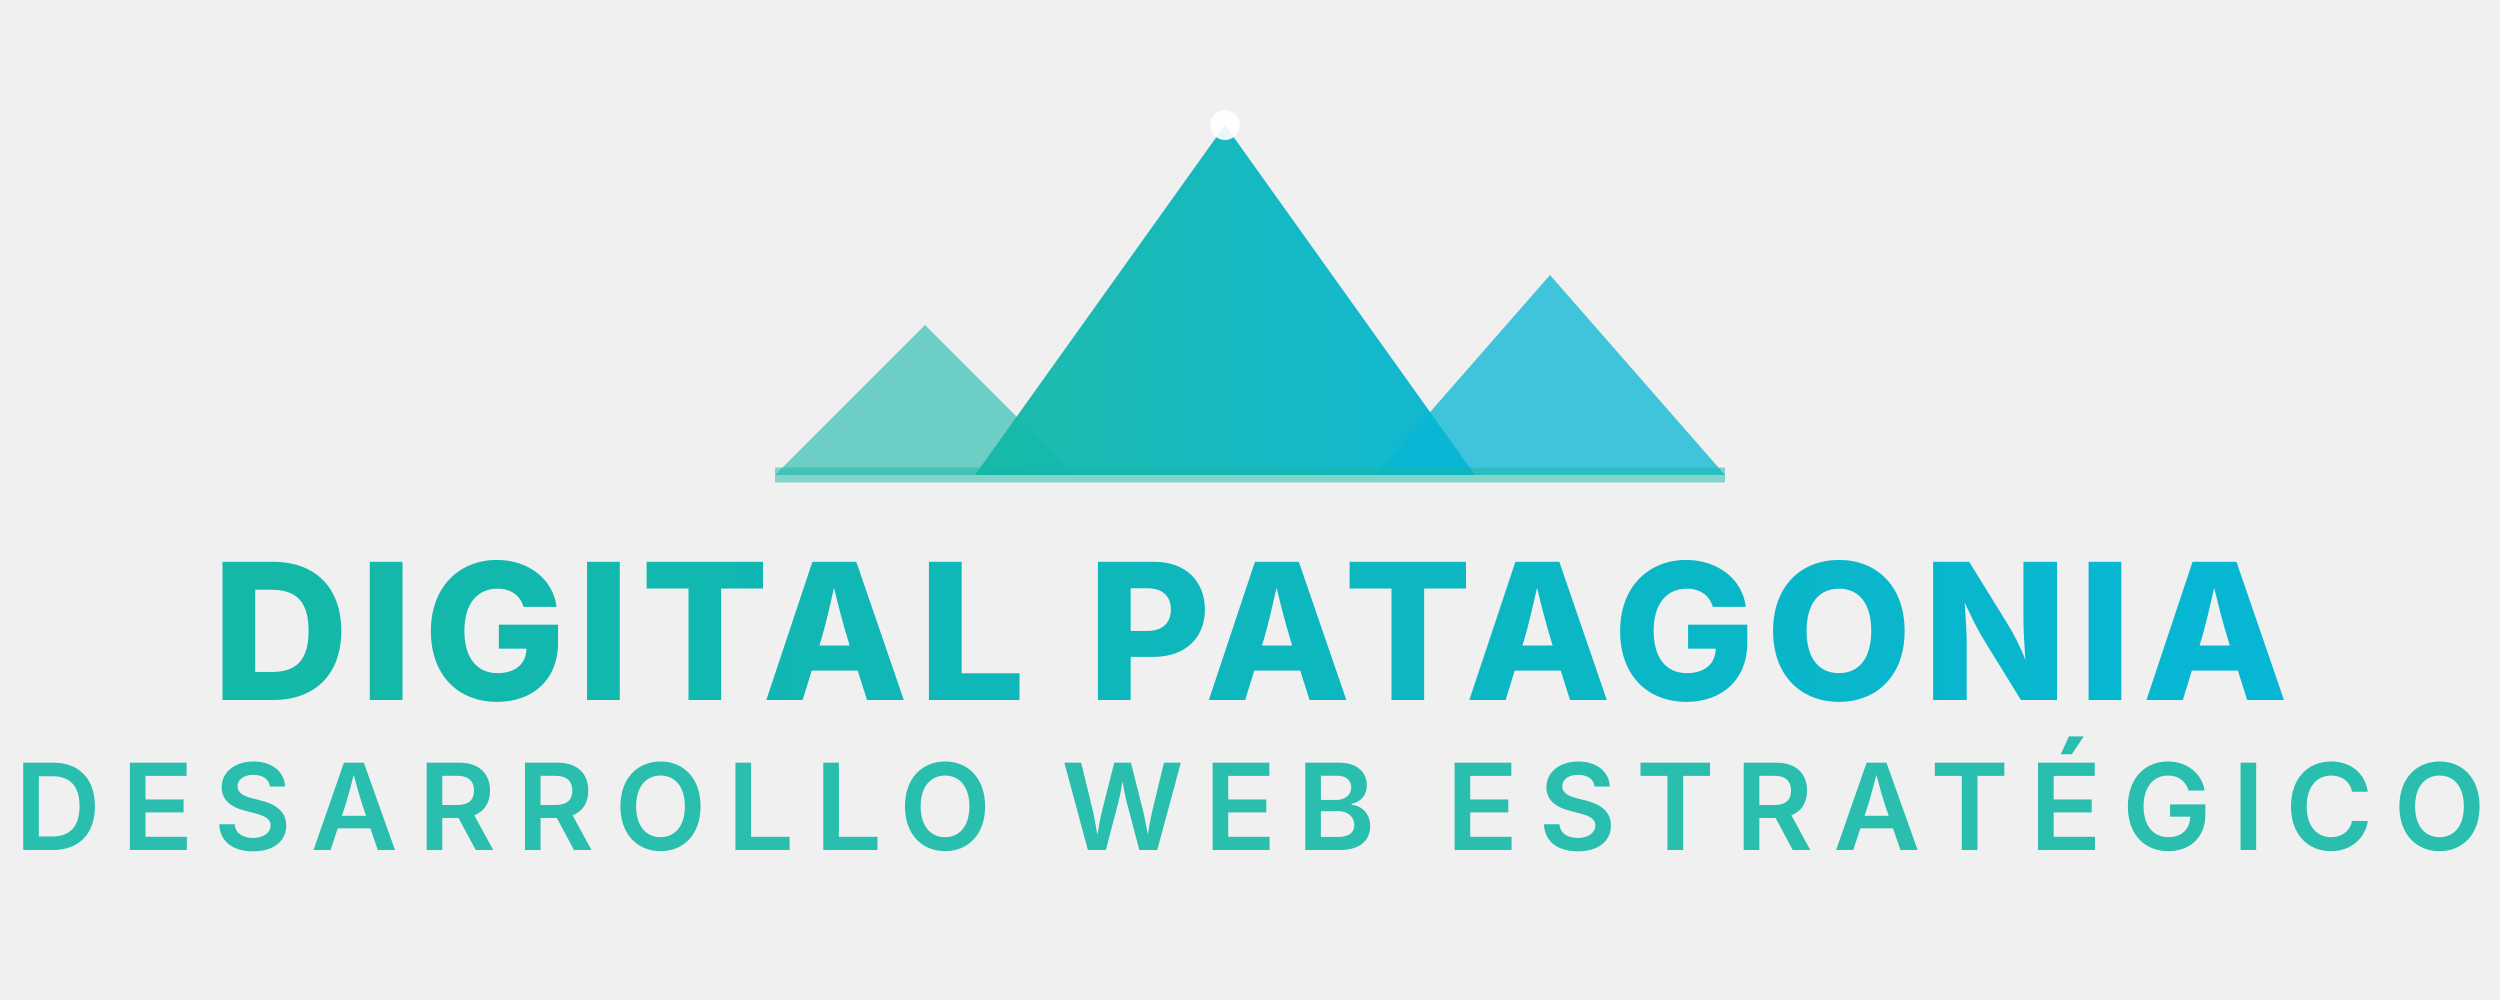
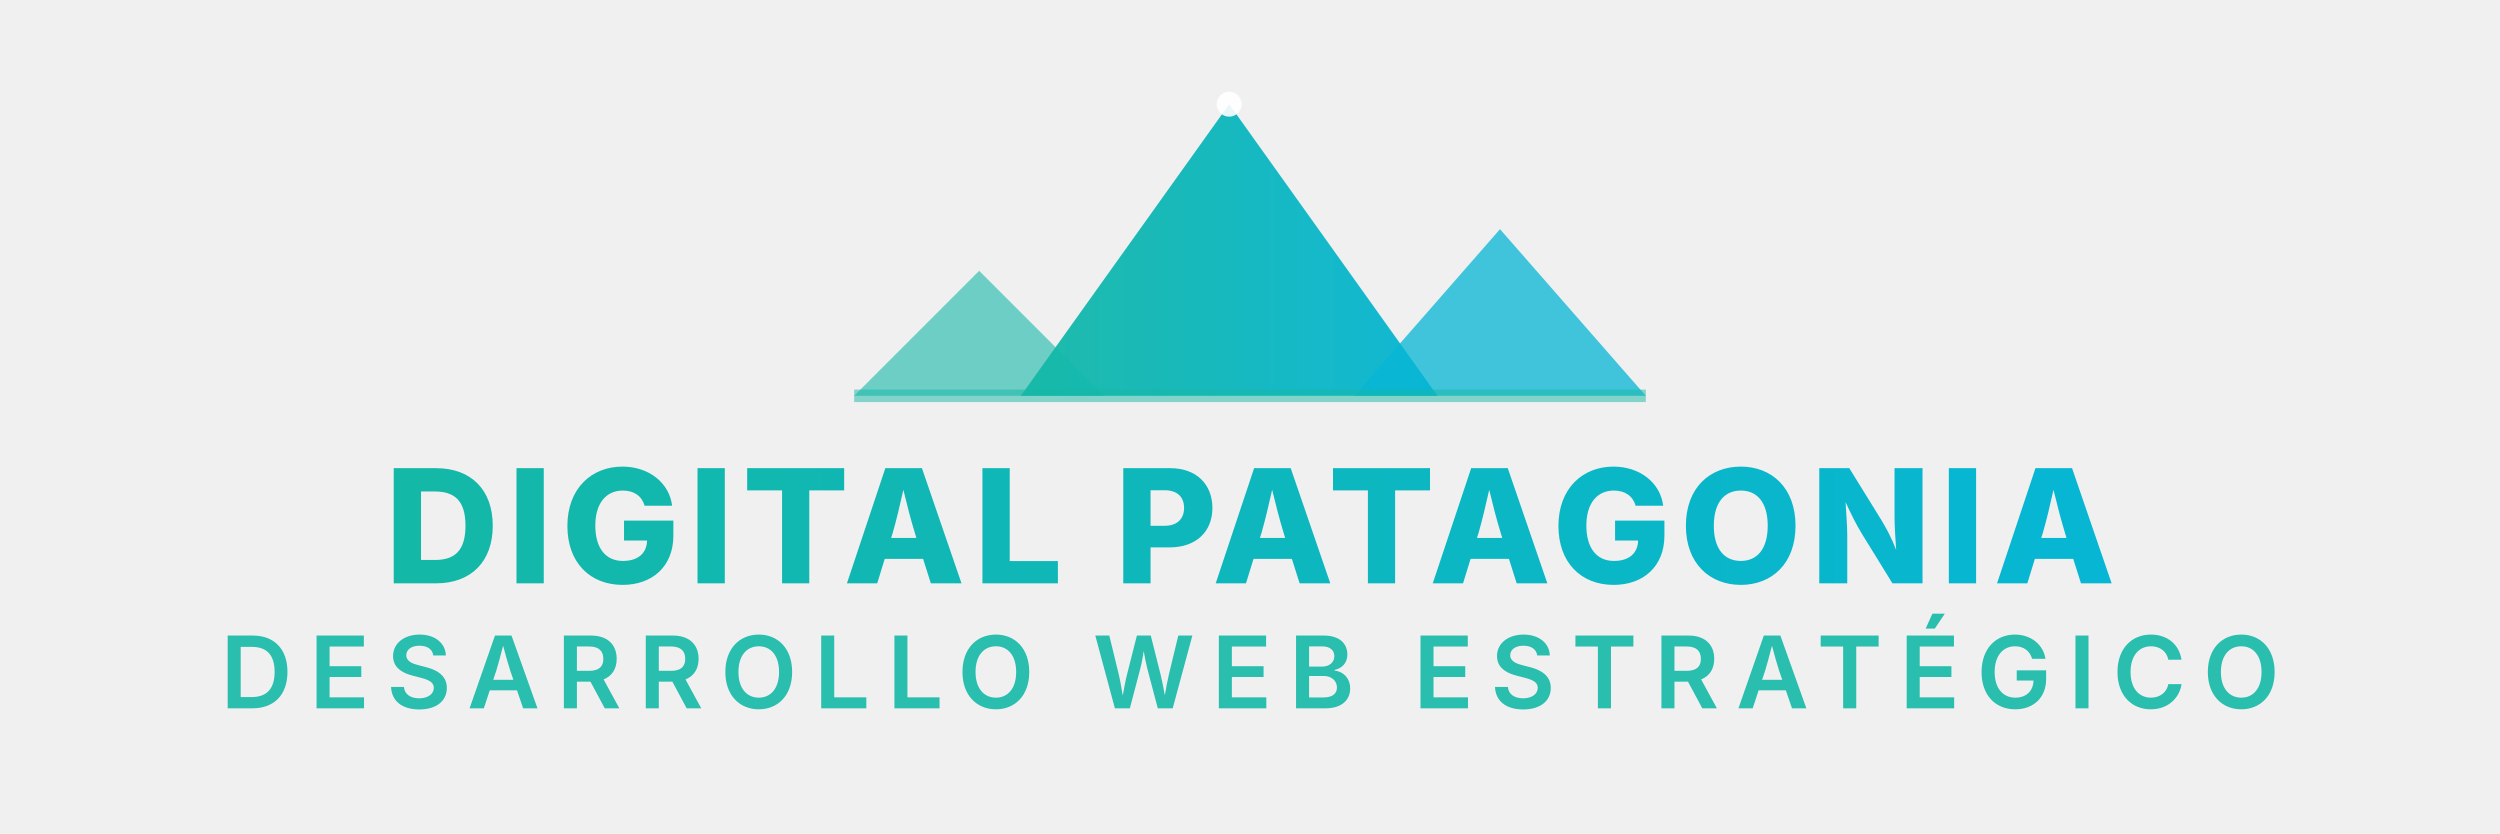
- <svg xmlns="http://www.w3.org/2000/svg" viewBox="0 0 500 200" style="max-width: 100%;">
+ <svg xmlns="http://www.w3.org/2000/svg" viewBox="0 0 600 200" style="max-width: 100%;">
  <defs>
    <linearGradient id="grad1bd" x1="0%" y1="0%" x2="100%" y2="0%">
      <stop offset="0%" style="stop-color:#14b8a6;stop-opacity:1" />
      <stop offset="100%" style="stop-color:#06b6d4;stop-opacity:1" />
    </linearGradient>
  </defs>
-   <g transform="translate(140, 10)">
+   <g transform="translate(190, 10)">
    <path d="M 15 85 L 45 55 L 75 85 Z" fill="#14b8a6" opacity="0.6" />
    <path d="M 55 85 L 105 15 L 155 85 Z" fill="url(#grad1bd)" opacity="0.95" />
    <circle cx="105" cy="15" r="3" fill="white" opacity="0.9" />
    <path d="M 135 85 L 170 45 L 205 85 Z" fill="#06b6d4" opacity="0.75" />
    <line x1="15" y1="85" x2="205" y2="85" stroke="#14b8a6" stroke-width="3" opacity="0.5" />
  </g>
-   <text x="250" y="140" font-family="'Inter', sans-serif" font-size="38" font-weight="800" fill="url(#grad1bd)" letter-spacing="2" text-anchor="middle">
+   <text x="300" y="140" font-family="'Inter', sans-serif" font-size="38" font-weight="800" fill="url(#grad1bd)" letter-spacing="2" text-anchor="middle">
        DIGITAL PATAGONIA
    </text>
-   <text x="250" y="170" font-family="'Inter', sans-serif" font-size="24" font-weight="600" fill="#14b8a6" letter-spacing="4" opacity="0.9" text-anchor="middle">
+   <text x="300" y="170" font-family="'Inter', sans-serif" font-size="24" font-weight="600" fill="#14b8a6" letter-spacing="4" opacity="0.9" text-anchor="middle">
        DESARROLLO WEB ESTRATÉGICO
    </text>
</svg>
